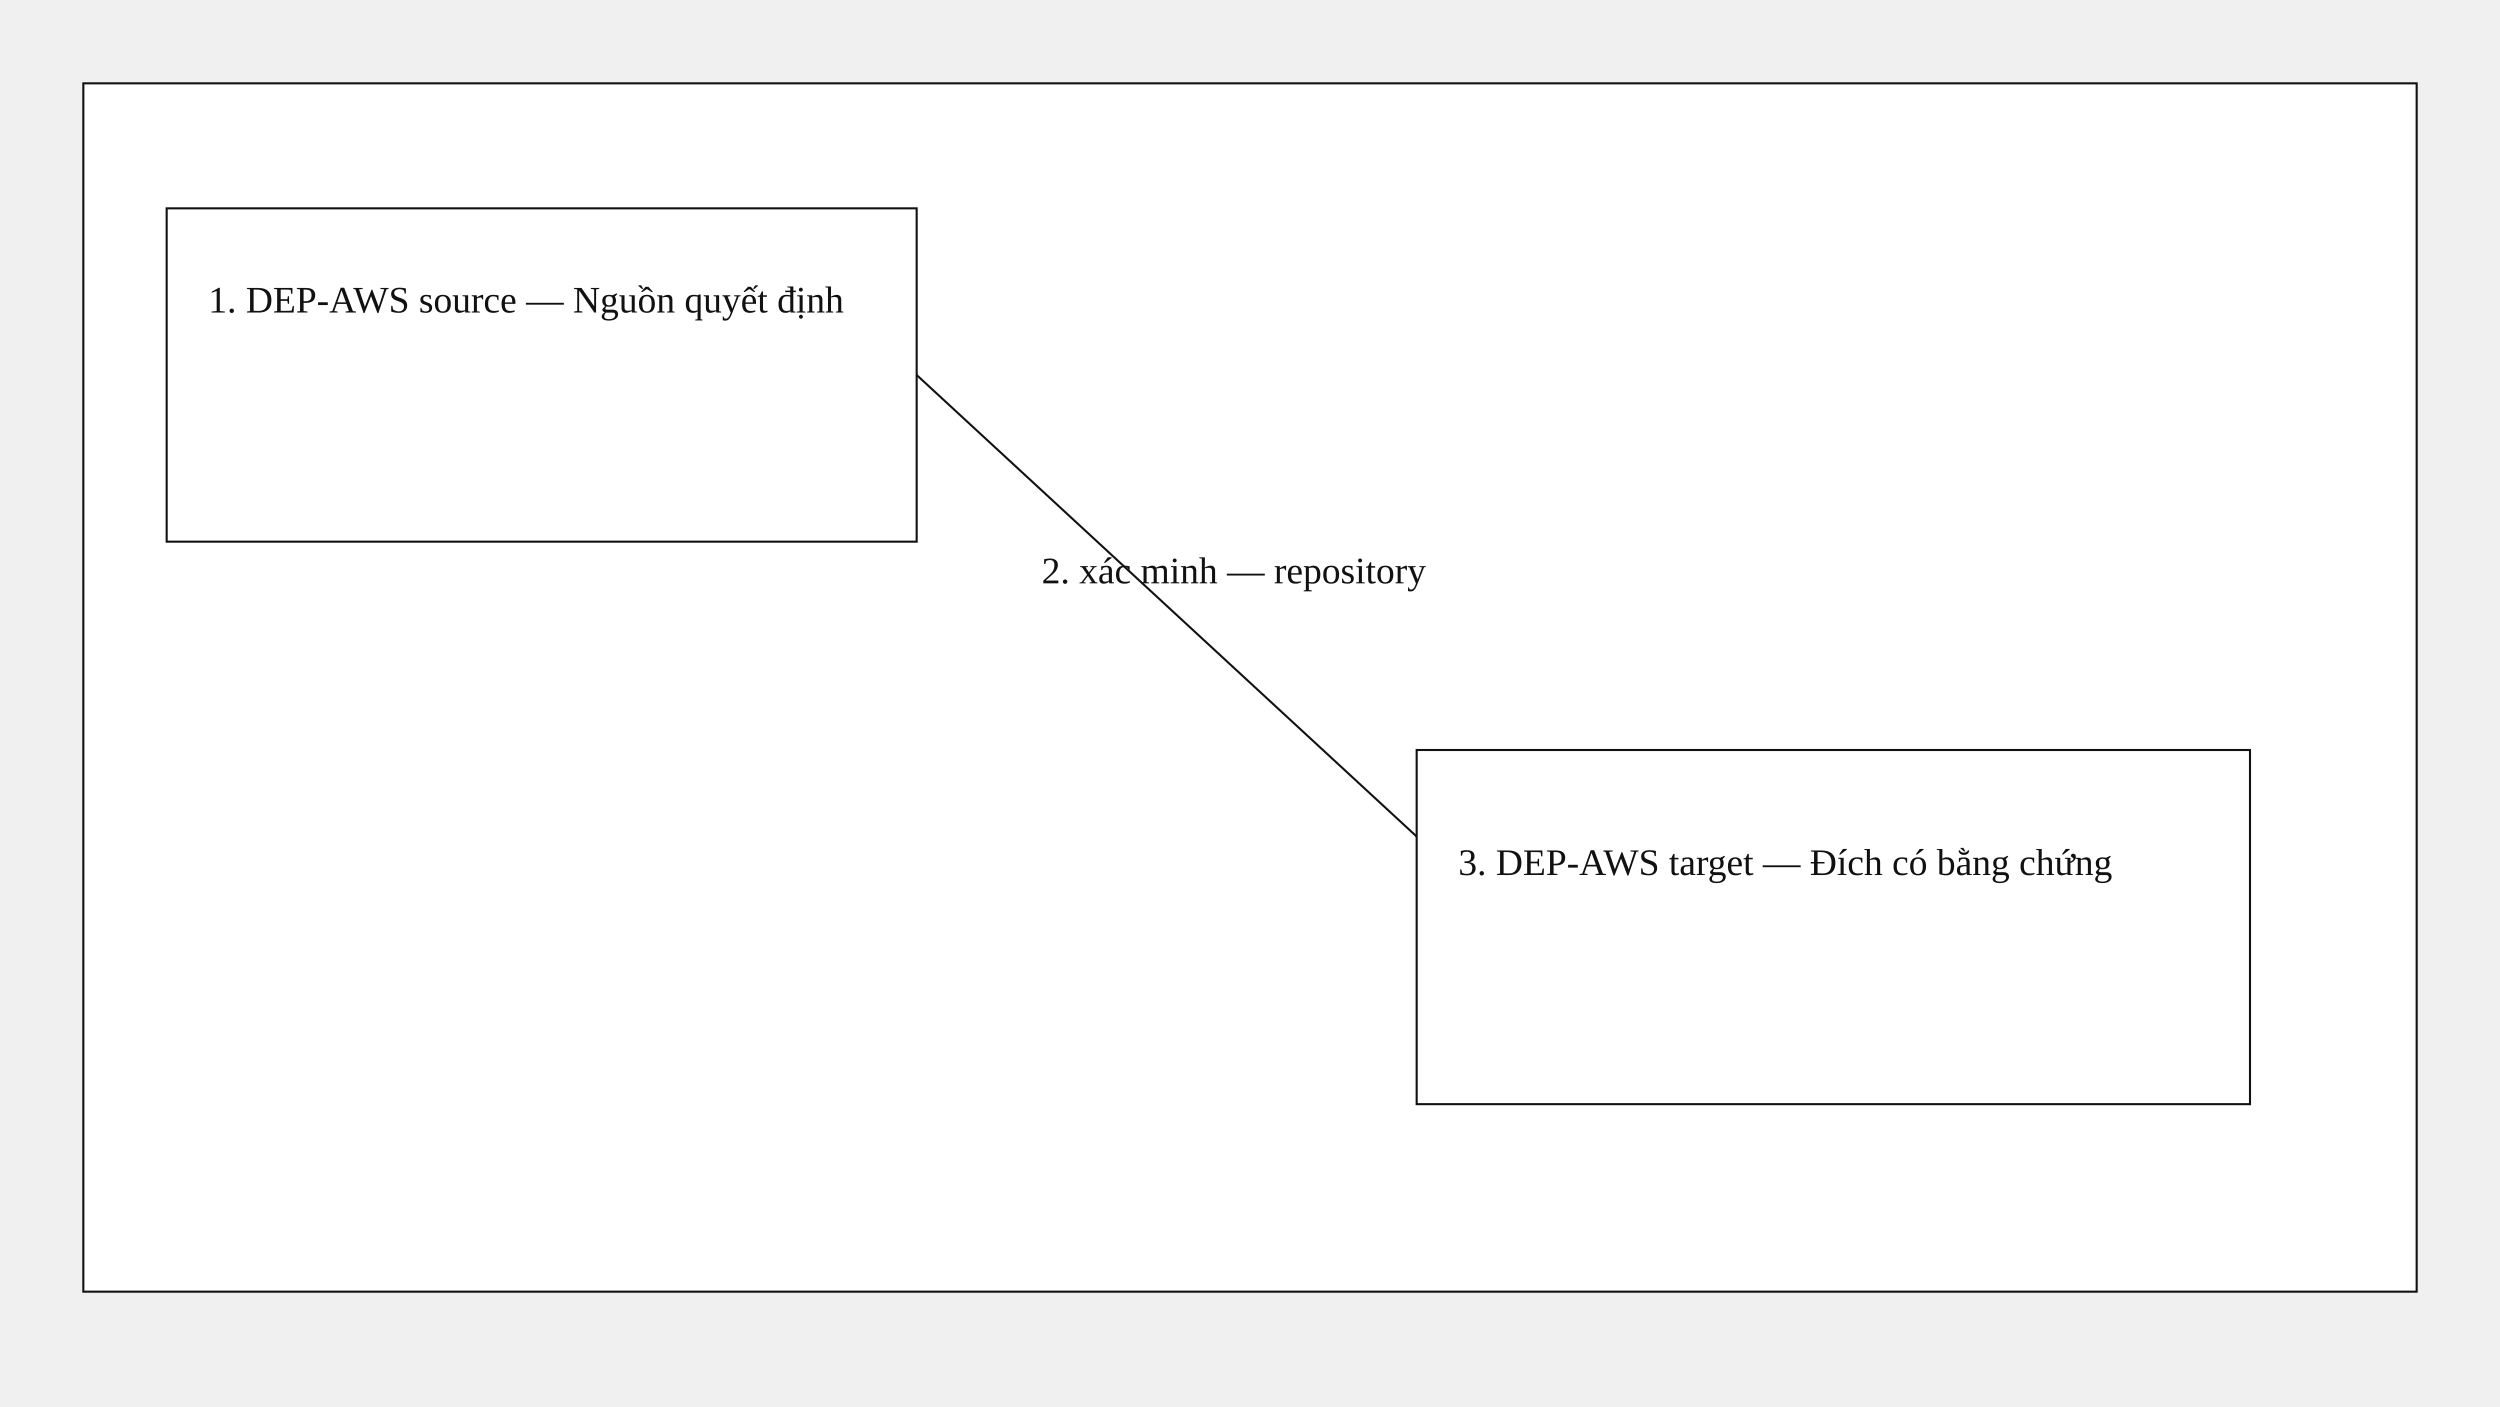
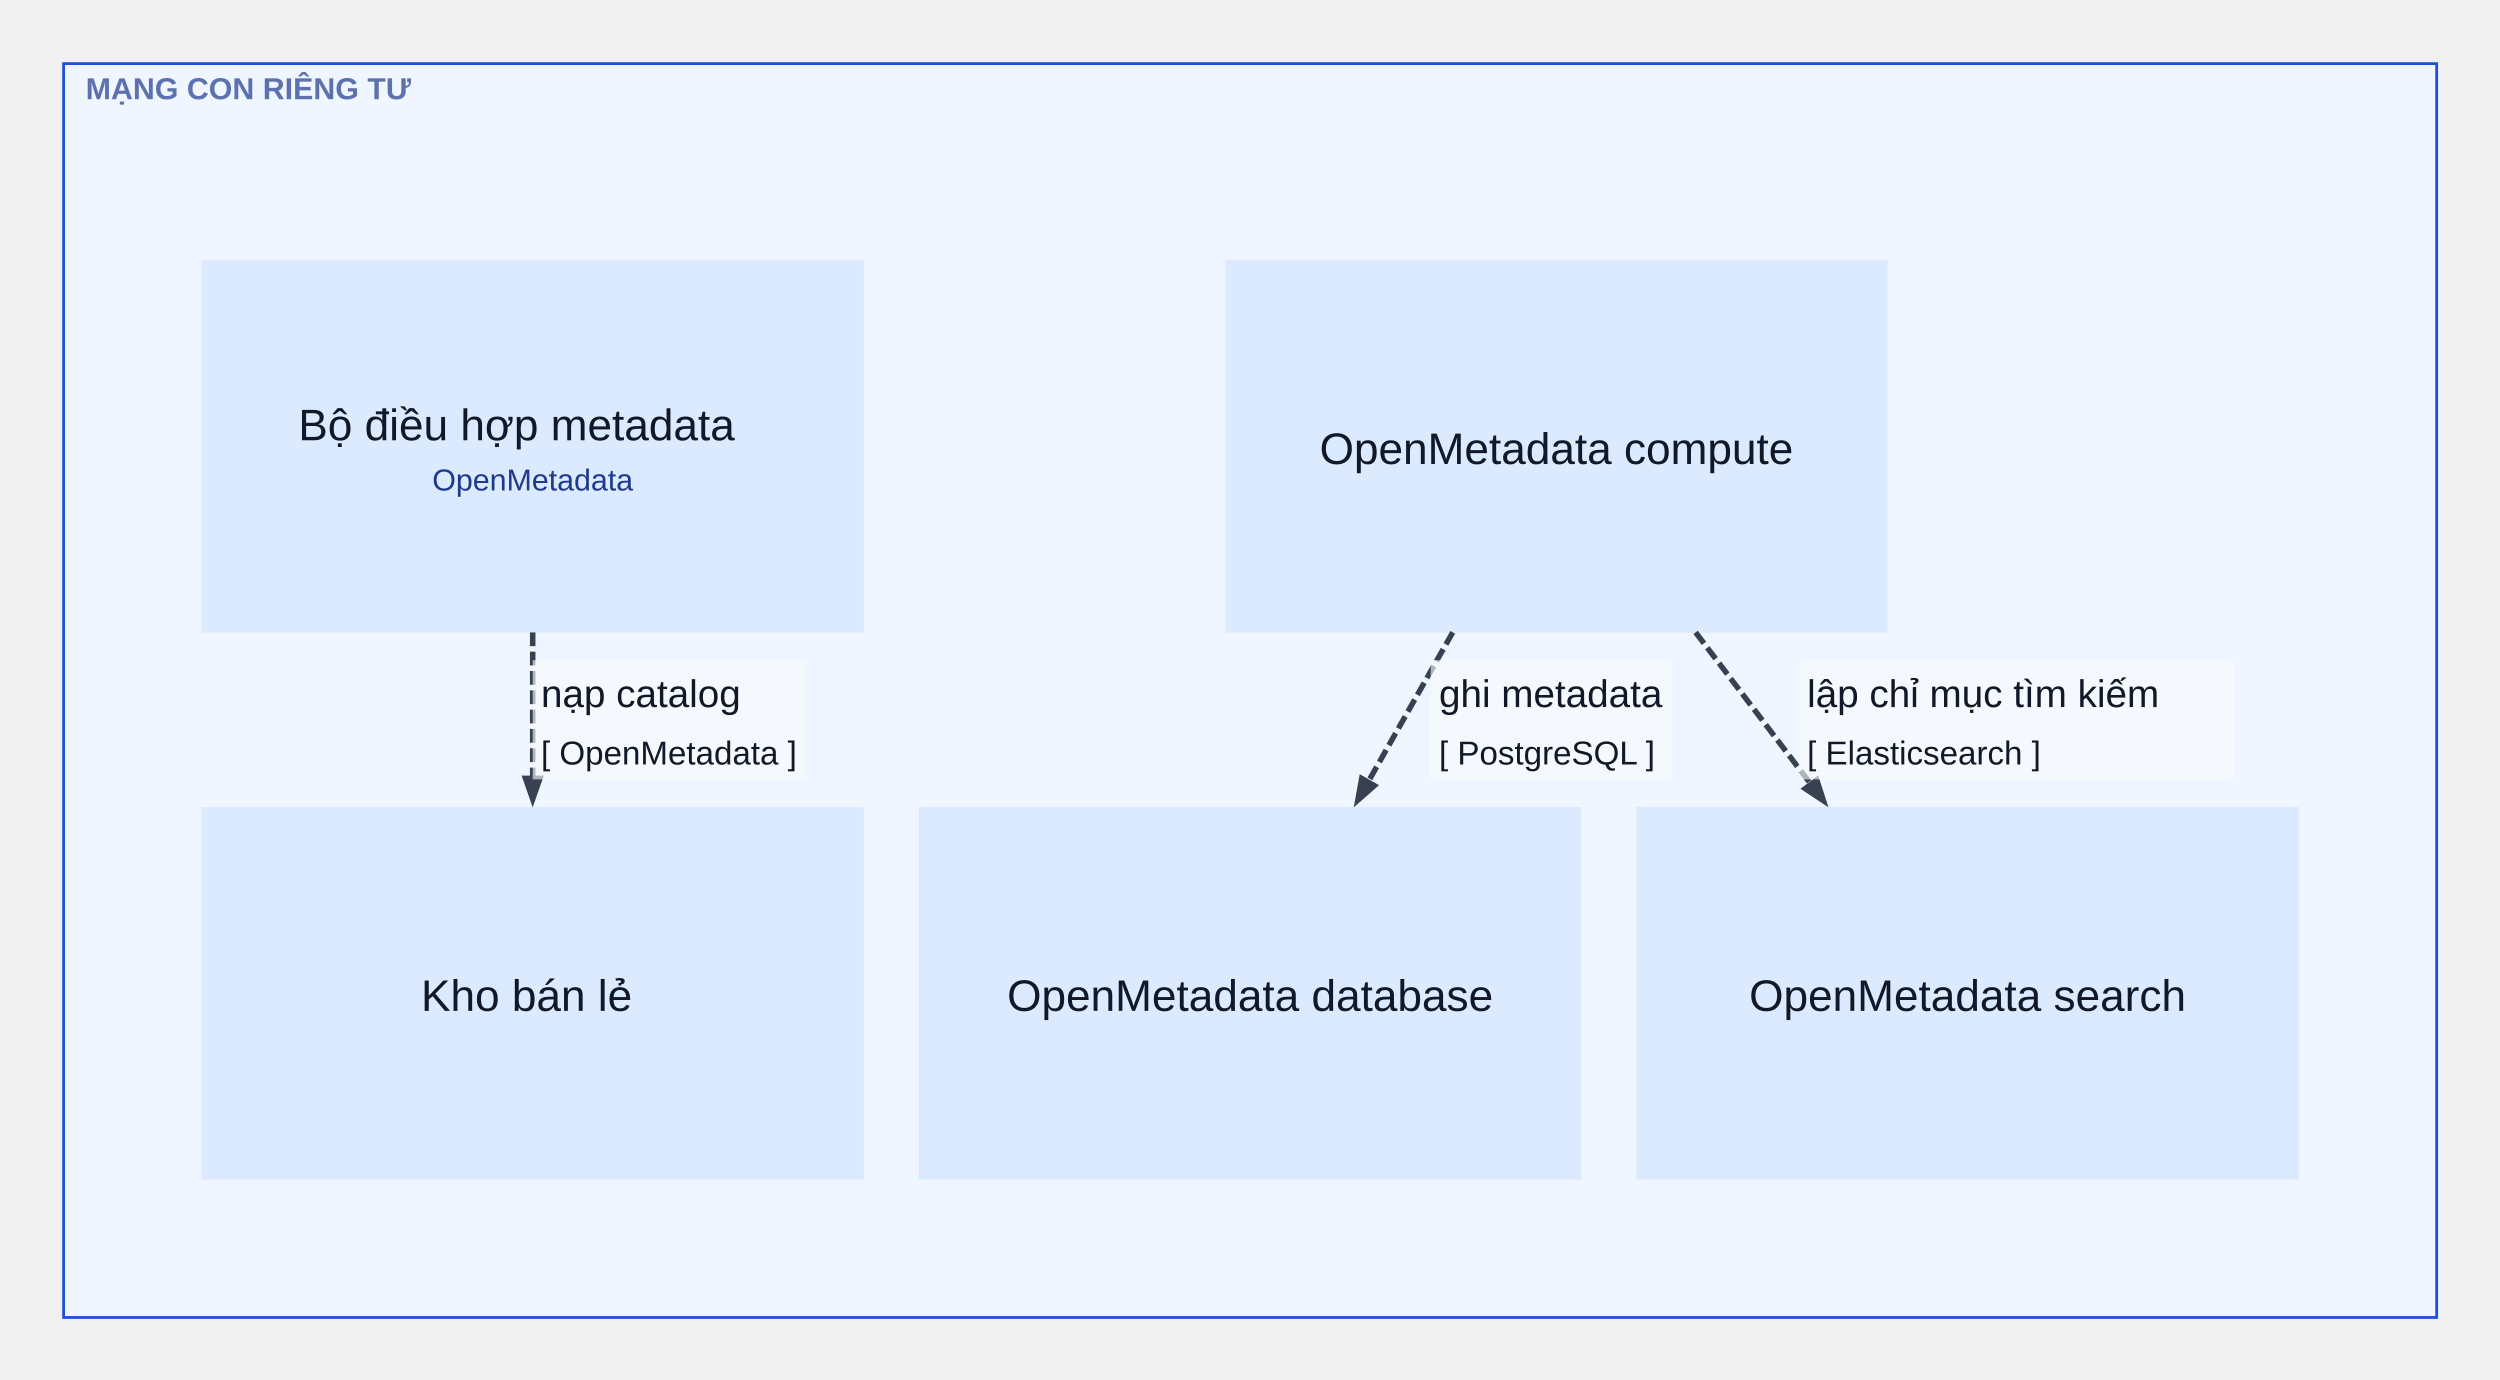
- <svg xmlns="http://www.w3.org/2000/svg" role="img" viewBox="0 0 1200 675" style="background:#ffffff">
-   <g id="boundary-private" aria-label="Biên private-subnet">
-     <rect x="40" y="40" width="1120" height="580" fill="#ffffff" stroke="#111111" />
-   </g>
-   <g id="node-a">
-     <rect x="80" y="100" width="360" height="160" fill="#ffffff" stroke="#111111" />
-     <text x="100" y="150" fill="#111111" font-size="18">1. DEP-AWS source — Nguồn quyết định</text>
-   </g>
-   <g id="relation-1">
-     <path d="M440 180 L700 420" stroke="#111111" />
-     <text x="500" y="280" fill="#111111" font-size="18">2. xác minh — repository</text>
-   </g>
-   <g id="node-b">
-     <rect x="680" y="360" width="400" height="170" fill="#ffffff" stroke="#111111" />
-     <text x="700" y="420" fill="#111111" font-size="18">3. DEP-AWS target — Đích có bằng chứng</text>
+ <svg xmlns="http://www.w3.org/2000/svg" width="906pt" height="500pt" viewBox="0.00 0.00 906.00 500.00" role="img" aria-labelledby="DEP-AWS-title DEP-AWS-desc" preserveAspectRatio="xMidYMid meet" style="background:#ffffff;max-width:100%;height:auto">
+   <g id="graph0" class="graph" transform="scale(1 1) rotate(0) translate(15.05 485.45)">
+     <g id="clust1" class="cluster">
+       <polygon fill="#eff6ff" stroke="#1d4ed8" points="8,-8 8,-462.4 868,-462.4 868,-8 8,-8" />
+       <text xml:space="preserve" text-anchor="start" x="16" y="-449.5" font-family="Arial" font-weight="bold" font-size="11.00" fill="#1e3a8a" fill-opacity="0.702">MẠNG CON RIÊNG TƯ</text>
+     </g>
+     <g id="node1" class="node">
+       <polygon fill="#dbeafe" stroke="#1d4ed8" stroke-width="0" points="298.02,-391.2 57.98,-391.2 57.98,-256.2 298.02,-256.2 298.02,-391.2" />
+       <text xml:space="preserve" text-anchor="start" x="93.07" y="-325.9" font-family="Arial" font-size="16.00" fill="#111827">Bộ điều hợp metadata</text>
+       <text xml:space="preserve" text-anchor="start" x="141.61" y="-307.7" font-family="Arial" font-size="11.00" fill="#1e3a8a">OpenMetadata</text>
+     </g>
+     <g id="node2" class="node">
+       <polygon fill="#dbeafe" stroke="#1d4ed8" stroke-width="0" points="669.02,-391.2 428.98,-391.2 428.98,-256.2 669.02,-256.2 669.02,-391.2" />
+       <text xml:space="preserve" text-anchor="start" x="463.17" y="-317.3" font-family="Arial" font-size="16.00" fill="#111827">OpenMetadata compute</text>
+     </g>
+     <g id="node3" class="node">
+       <polygon fill="#dbeafe" stroke="#1d4ed8" stroke-width="0" points="298.02,-193 57.98,-193 57.98,-58 298.02,-58 298.02,-193" />
+       <text xml:space="preserve" text-anchor="start" x="137.53" y="-119.1" font-family="Arial" font-size="16.00" fill="#111827">Kho bán lẻ</text>
+     </g>
+     <g id="node4" class="node">
+       <polygon fill="#dbeafe" stroke="#1d4ed8" stroke-width="0" points="558.02,-193 317.98,-193 317.98,-58 558.02,-58 558.02,-193" />
+       <text xml:space="preserve" text-anchor="start" x="349.93" y="-119.1" font-family="Arial" font-size="16.00" fill="#111827">OpenMetadata database</text>
+     </g>
+     <g id="node5" class="node">
+       <polygon fill="#dbeafe" stroke="#1d4ed8" stroke-width="0" points="818.02,-193 577.98,-193 577.98,-58 818.02,-58 818.02,-193" />
+       <text xml:space="preserve" text-anchor="start" x="618.84" y="-119.1" font-family="Arial" font-size="16.00" fill="#111827">OpenMetadata search</text>
+     </g>
+     <g id="edge1" class="edge">
+       <path fill="none" stroke="#374151" stroke-width="2" stroke-dasharray="5,2" d="M178,-256.28C178,-239.18 178,-220.64 178,-203.07" />
+       <polygon fill="#374151" stroke="#374151" stroke-width="2" points="180.63,-203.38 178,-195.88 175.38,-203.38 180.63,-203.38" />
+       <polygon fill="#f8fafc" fill-opacity="0.627" stroke="none" points="178,-203 178,-246.2 276.72,-246.2 276.72,-203 178,-203" />
+       <text xml:space="preserve" text-anchor="start" x="181" y="-229.2" font-family="Arial" font-size="14.00" fill="#111827">nạp catalog</text>
+       <text xml:space="preserve" text-anchor="start" x="181" y="-208.4" font-family="Arial" font-size="12.00" fill="#111827">[ OpenMetadata ]</text>
+     </g>
+     <g id="edge2" class="edge">
+       <path fill="none" stroke="#374151" stroke-width="2" stroke-dasharray="5,2" d="M511.42,-256.28C501.48,-238.7 490.67,-219.6 480.48,-201.59" />
+       <polygon fill="#374151" stroke="#374151" stroke-width="2" points="483.01,-200.73 477.03,-195.49 478.44,-203.31 483.01,-200.73" />
+       <polygon fill="#f8fafc" fill-opacity="0.627" stroke="none" points="503.44,-203 503.44,-246.2 590.39,-246.2 590.39,-203 503.44,-203" />
+       <text xml:space="preserve" text-anchor="start" x="506.44" y="-229.2" font-family="Arial" font-size="14.00" fill="#111827">ghi metadata</text>
+       <text xml:space="preserve" text-anchor="start" x="506.44" y="-208.4" font-family="Arial" font-size="12.00" fill="#111827">[ PostgreSQL ]</text>
+     </g>
+     <g id="edge3" class="edge">
+       <path fill="none" stroke="#374151" stroke-width="2" stroke-dasharray="5,2" d="M599.44,-256.28C612.92,-238.54 627.56,-219.25 641.34,-201.1" />
+       <polygon fill="#374151" stroke="#374151" stroke-width="2" points="643.33,-202.83 645.78,-195.27 639.15,-199.65 643.33,-202.83" />
+       <polygon fill="#f8fafc" fill-opacity="0.627" stroke="none" points="636.85,-203 636.85,-246.2 794.53,-246.2 794.53,-203 636.85,-203" />
+       <text xml:space="preserve" text-anchor="start" x="639.85" y="-229.2" font-family="Arial" font-size="14.00" fill="#111827">lập chỉ mục tìm kiếm</text>
+       <text xml:space="preserve" text-anchor="start" x="639.85" y="-208.4" font-family="Arial" font-size="12.00" fill="#111827">[ Elasticsearch ]</text>
+     </g>
  </g>
</svg>
